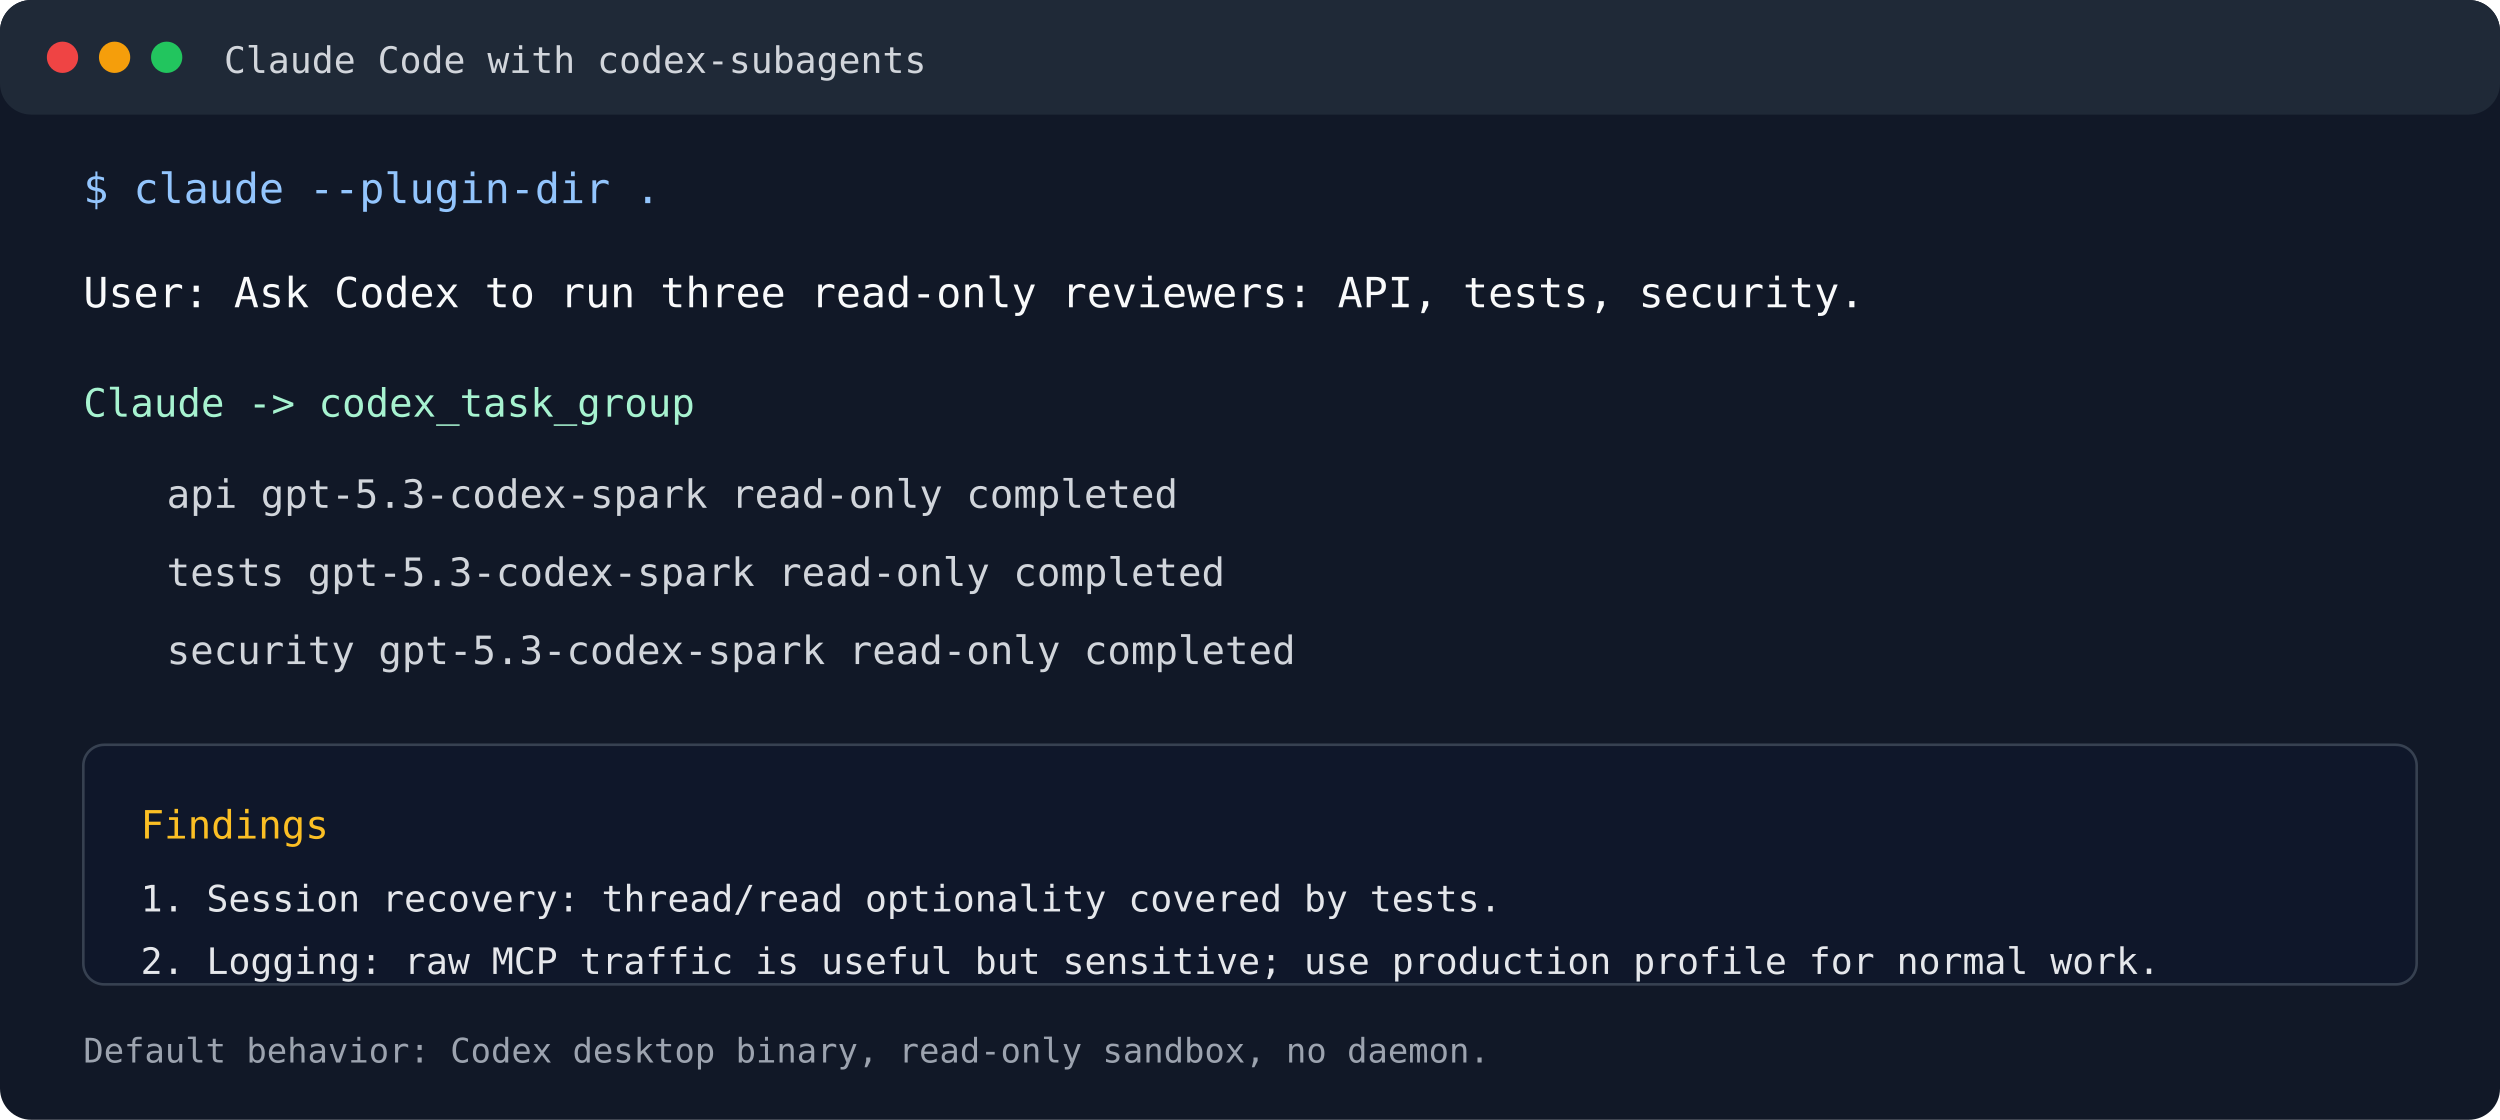
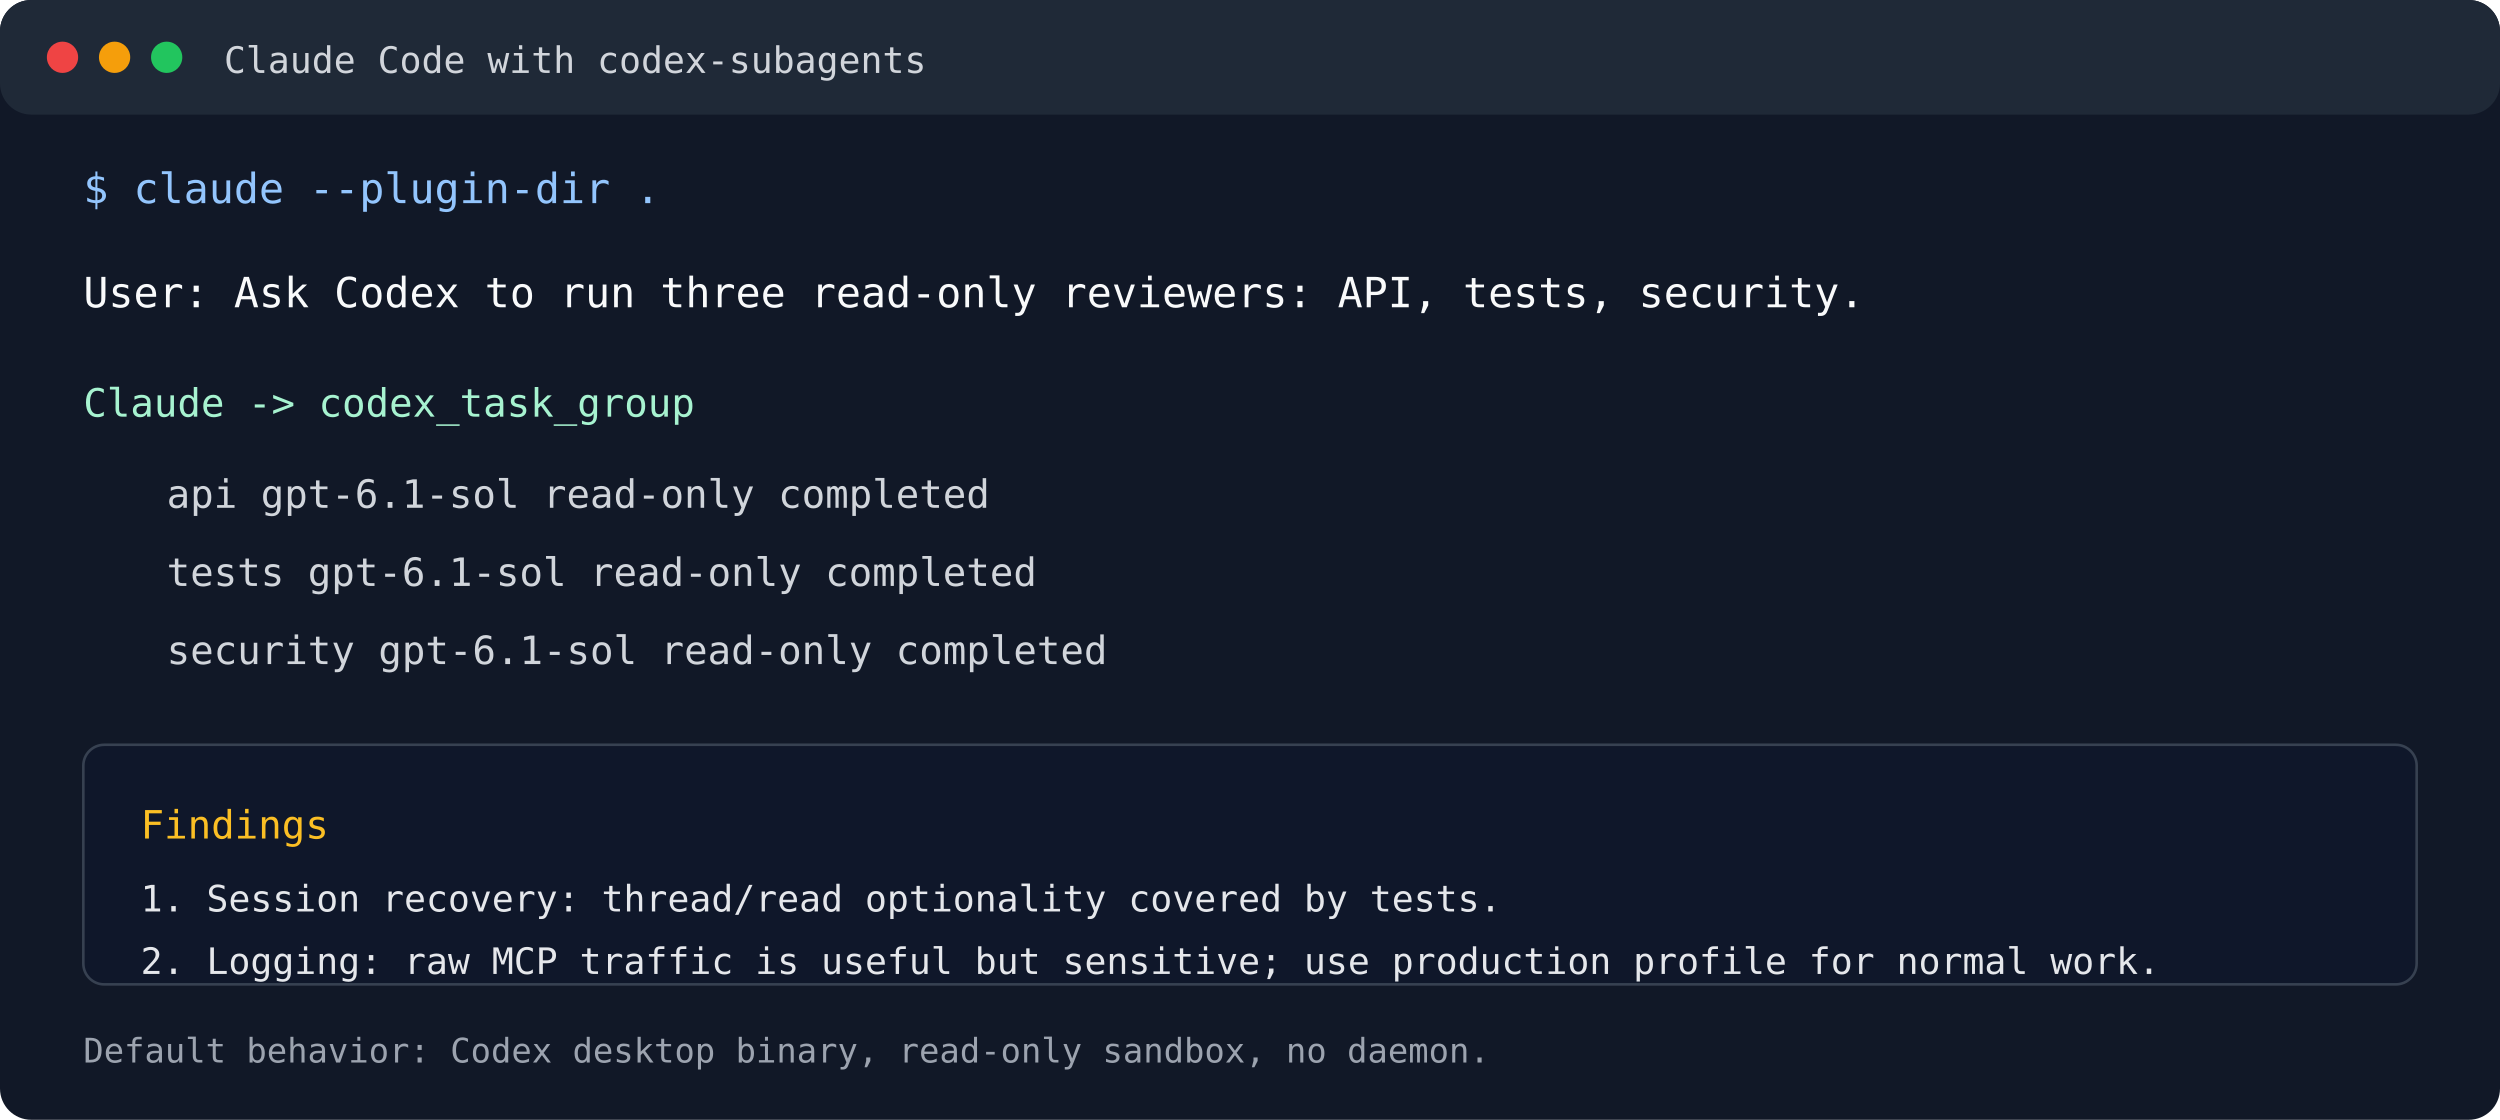
<svg xmlns="http://www.w3.org/2000/svg" width="960" height="430" viewBox="0 0 960 430" role="img" aria-labelledby="title desc">
  <rect width="960" height="430" rx="12" fill="#111827" />
  <rect x="0" y="0" width="960" height="44" rx="12" fill="#1f2937" />
  <circle cx="24" cy="22" r="6" fill="#ef4444" />
  <circle cx="44" cy="22" r="6" fill="#f59e0b" />
  <circle cx="64" cy="22" r="6" fill="#22c55e" />
  <text x="86" y="28" font-family="ui-monospace, SFMono-Regular, Menlo, monospace" font-size="14" fill="#d1d5db">Claude Code with codex-subagents</text>
  <text x="32" y="78" font-family="ui-monospace, SFMono-Regular, Menlo, monospace" font-size="16" fill="#93c5fd">$ claude --plugin-dir .</text>
  <text x="32" y="118" font-family="ui-monospace, SFMono-Regular, Menlo, monospace" font-size="16" fill="#f9fafb">User: Ask Codex to run three read-only reviewers: API, tests, security.</text>
  <text x="32" y="160" font-family="ui-monospace, SFMono-Regular, Menlo, monospace" font-size="15" fill="#a7f3d0">Claude -&gt; codex_task_group</text>
-   <text x="64" y="195" font-family="ui-monospace, SFMono-Regular, Menlo, monospace" font-size="15" fill="#d1d5db">api      gpt-5.3-codex-spark  read-only  completed</text>
-   <text x="64" y="225" font-family="ui-monospace, SFMono-Regular, Menlo, monospace" font-size="15" fill="#d1d5db">tests    gpt-5.3-codex-spark  read-only  completed</text>
-   <text x="64" y="255" font-family="ui-monospace, SFMono-Regular, Menlo, monospace" font-size="15" fill="#d1d5db">security gpt-5.3-codex-spark  read-only  completed</text>
+   <text x="64" y="195" font-family="ui-monospace, SFMono-Regular, Menlo, monospace" font-size="15" fill="#d1d5db">api      gpt-6.1-sol  read-only  completed</text>
+   <text x="64" y="225" font-family="ui-monospace, SFMono-Regular, Menlo, monospace" font-size="15" fill="#d1d5db">tests    gpt-6.1-sol  read-only  completed</text>
+   <text x="64" y="255" font-family="ui-monospace, SFMono-Regular, Menlo, monospace" font-size="15" fill="#d1d5db">security gpt-6.1-sol  read-only  completed</text>
  <rect x="32" y="286" width="896" height="92" rx="8" fill="#0f172a" stroke="#374151" />
  <text x="54" y="322" font-family="ui-monospace, SFMono-Regular, Menlo, monospace" font-size="15" fill="#fbbf24">Findings</text>
  <text x="54" y="350" font-family="ui-monospace, SFMono-Regular, Menlo, monospace" font-size="14" fill="#e5e7eb">1. Session recovery: thread/read optionality covered by tests.</text>
  <text x="54" y="374" font-family="ui-monospace, SFMono-Regular, Menlo, monospace" font-size="14" fill="#e5e7eb">2. Logging: raw MCP traffic is useful but sensitive; use production profile for normal work.</text>
  <text x="32" y="408" font-family="ui-monospace, SFMono-Regular, Menlo, monospace" font-size="13" fill="#9ca3af">Default behavior: Codex desktop binary, read-only sandbox, no daemon.</text>
</svg>
